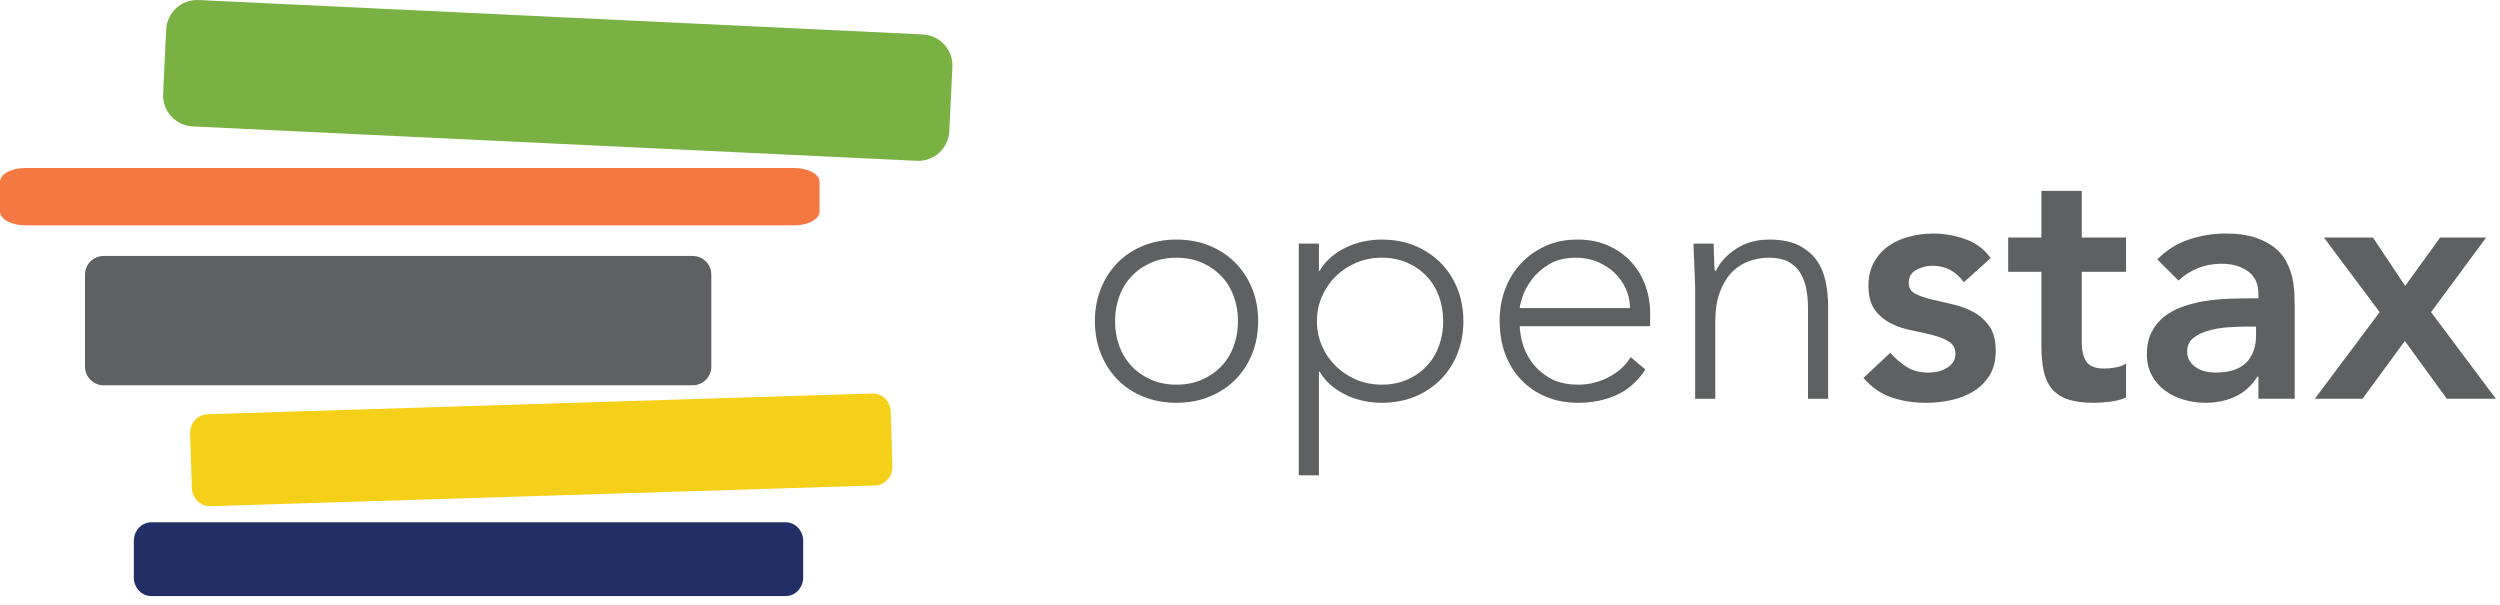
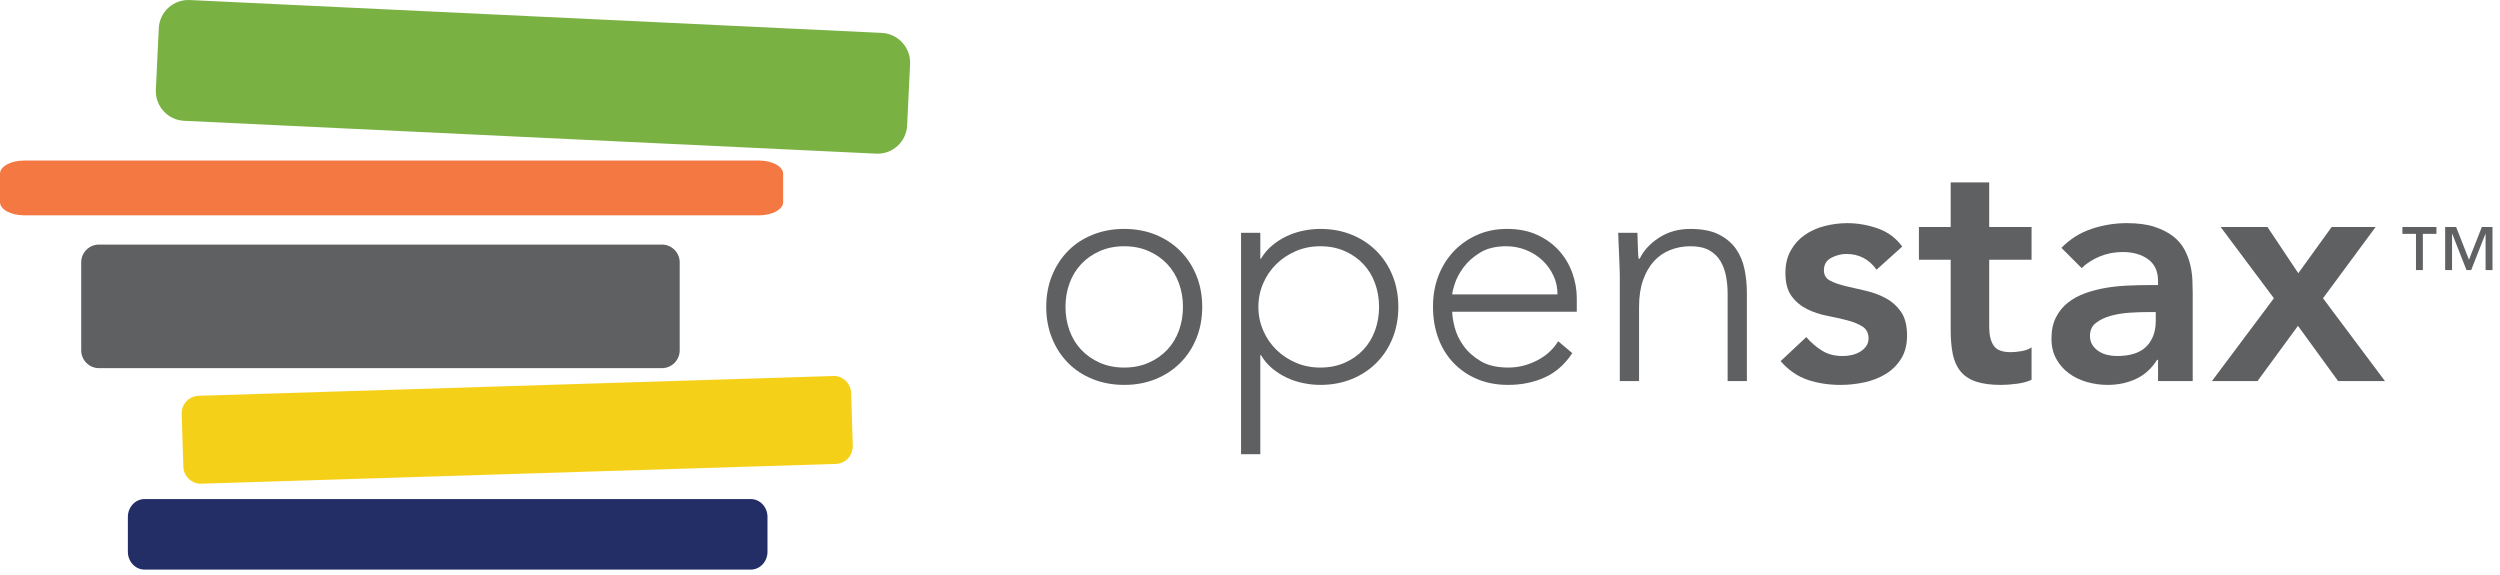
- <svg xmlns="http://www.w3.org/2000/svg" width="100%" height="100%" viewBox="0 0 215 52" version="1.1" xml:space="preserve" style="fill-rule:evenodd;clip-rule:evenodd;stroke-linejoin:round;stroke-miterlimit:1.414;">
+ <svg xmlns="http://www.w3.org/2000/svg" width="100%" height="100%" viewBox="0 0 300 69" version="1.1" xml:space="preserve" style="fill-rule:evenodd;clip-rule:evenodd;stroke-linejoin:round;stroke-miterlimit:1.414;">
  <g>
-     <path d="M94.162,27.622c0,-1.02 0.173,-1.96 0.519,-2.816c0.347,-0.856 0.828,-1.598 1.444,-2.225c0.617,-0.625 1.358,-1.111 2.225,-1.459c0.866,-0.347 1.81,-0.519 2.83,-0.519c1.021,0 1.959,0.172 2.816,0.519c0.858,0.348 1.599,0.834 2.225,1.459c0.625,0.626 1.112,1.368 1.459,2.225c0.347,0.856 0.52,1.796 0.52,2.816c0,1.021 -0.173,1.96 -0.52,2.816c-0.347,0.859 -0.833,1.6 -1.459,2.225c-0.626,0.627 -1.368,1.113 -2.225,1.458c-0.857,0.347 -1.795,0.52 -2.816,0.52c-1.02,0 -1.964,-0.173 -2.829,-0.52c-0.868,-0.345 -1.609,-0.831 -2.226,-1.458c-0.616,-0.625 -1.097,-1.366 -1.444,-2.225c-0.346,-0.856 -0.519,-1.795 -0.519,-2.816ZM95.894,27.622c-0.001,0.751 0.121,1.459 0.362,2.122c0.24,0.666 0.592,1.243 1.054,1.735c0.462,0.49 1.02,0.88 1.675,1.169c0.655,0.289 1.387,0.433 2.196,0.433c0.809,0 1.54,-0.144 2.195,-0.433c0.654,-0.289 1.213,-0.679 1.675,-1.169c0.464,-0.492 0.814,-1.069 1.055,-1.735c0.241,-0.663 0.361,-1.371 0.361,-2.122c0,-0.75 -0.12,-1.459 -0.361,-2.123c-0.241,-0.664 -0.591,-1.242 -1.055,-1.734c-0.461,-0.491 -1.02,-0.88 -1.675,-1.169c-0.655,-0.289 -1.386,-0.433 -2.195,-0.433c-0.809,0 -1.541,0.144 -2.196,0.433c-0.655,0.289 -1.213,0.678 -1.675,1.169c-0.462,0.492 -0.814,1.07 -1.054,1.734c-0.241,0.664 -0.362,1.373 -0.362,2.123Z" style="fill:#5f6062;fill-rule:nonzero;" />
-     <path d="M111.696,20.95l1.733,0l-0.001,2.339l0.058,0c0.27,-0.463 0.606,-0.862 1.01,-1.198c0.405,-0.338 0.843,-0.616 1.315,-0.839c0.472,-0.221 0.968,-0.385 1.488,-0.491c0.521,-0.106 1.03,-0.158 1.532,-0.158c1.02,0 1.959,0.172 2.817,0.519c0.856,0.348 1.597,0.834 2.224,1.459c0.625,0.626 1.112,1.368 1.458,2.225c0.347,0.856 0.521,1.796 0.521,2.816c0,1.021 -0.174,1.96 -0.521,2.816c-0.346,0.859 -0.832,1.6 -1.458,2.225c-0.627,0.627 -1.368,1.113 -2.224,1.458c-0.857,0.347 -1.797,0.52 -2.816,0.52c-0.503,0 -1.012,-0.052 -1.533,-0.159c-0.52,-0.106 -1.016,-0.268 -1.488,-0.49c-0.471,-0.222 -0.909,-0.501 -1.314,-0.837c-0.405,-0.336 -0.741,-0.737 -1.011,-1.198l-0.058,0l0,8.923l-1.733,0l0,-19.93l0.001,0ZM113.255,27.622c0,0.751 0.144,1.459 0.433,2.122c0.288,0.666 0.683,1.243 1.183,1.735c0.501,0.49 1.089,0.88 1.762,1.169c0.674,0.289 1.406,0.433 2.197,0.433c0.808,0 1.54,-0.144 2.194,-0.433c0.655,-0.289 1.213,-0.679 1.674,-1.169c0.464,-0.492 0.814,-1.069 1.056,-1.735c0.24,-0.663 0.361,-1.371 0.361,-2.122c0,-0.75 -0.121,-1.459 -0.361,-2.123c-0.242,-0.664 -0.592,-1.242 -1.056,-1.734c-0.46,-0.491 -1.019,-0.88 -1.674,-1.169c-0.654,-0.289 -1.386,-0.433 -2.194,-0.433c-0.791,0 -1.523,0.144 -2.197,0.433c-0.673,0.289 -1.261,0.678 -1.762,1.169c-0.501,0.492 -0.896,1.07 -1.183,1.734c-0.289,0.664 -0.433,1.373 -0.433,2.123Z" style="fill:#5f6062;fill-rule:nonzero;" />
-     <path d="M141.506,31.781c-0.675,1.022 -1.507,1.754 -2.499,2.196c-0.991,0.444 -2.085,0.664 -3.279,0.664c-1.02,0 -1.945,-0.173 -2.773,-0.52c-0.828,-0.345 -1.54,-0.831 -2.136,-1.458c-0.598,-0.625 -1.056,-1.366 -1.373,-2.225c-0.317,-0.856 -0.477,-1.805 -0.477,-2.845c0,-1 0.164,-1.927 0.491,-2.773c0.328,-0.848 0.789,-1.584 1.387,-2.211c0.597,-0.625 1.3,-1.116 2.108,-1.472c0.809,-0.357 1.704,-0.535 2.686,-0.535c1.021,0 1.921,0.178 2.702,0.535c0.78,0.356 1.434,0.828 1.964,1.415c0.529,0.587 0.929,1.255 1.199,2.008c0.27,0.75 0.404,1.512 0.404,2.283l0,1.211l-11.208,0c0,0.366 0.072,0.835 0.217,1.401c0.145,0.569 0.409,1.123 0.794,1.662c0.385,0.539 0.901,1 1.545,1.385c0.645,0.387 1.479,0.578 2.499,0.578c0.885,0 1.743,-0.212 2.571,-0.635c0.827,-0.423 1.464,-1.001 1.907,-1.734l1.271,1.07ZM140.176,26.495c0,-0.597 -0.12,-1.155 -0.36,-1.675c-0.242,-0.52 -0.568,-0.977 -0.983,-1.373c-0.415,-0.394 -0.904,-0.708 -1.472,-0.938c-0.569,-0.232 -1.17,-0.346 -1.805,-0.346c-0.944,0 -1.73,0.192 -2.356,0.576c-0.625,0.387 -1.121,0.828 -1.487,1.329c-0.365,0.502 -0.626,0.987 -0.78,1.459c-0.155,0.472 -0.232,0.795 -0.232,0.967l9.475,0l0,0.001Z" style="fill:#5f6062;fill-rule:nonzero;" />
-     <path d="M145.781,24.705c0,-0.25 -0.01,-0.553 -0.029,-0.91c-0.019,-0.357 -0.034,-0.717 -0.043,-1.083c-0.01,-0.366 -0.024,-0.708 -0.044,-1.026c-0.019,-0.318 -0.028,-0.563 -0.028,-0.736l1.732,0c0.02,0.501 0.034,0.982 0.044,1.444c0.01,0.463 0.033,0.761 0.072,0.896l0.087,0c0.347,-0.732 0.924,-1.363 1.733,-1.892c0.808,-0.53 1.752,-0.795 2.83,-0.795c1.041,0 1.887,0.165 2.543,0.491c0.654,0.328 1.17,0.756 1.545,1.285c0.376,0.53 0.636,1.142 0.781,1.835c0.143,0.693 0.216,1.406 0.216,2.137l0,7.944l-1.733,0l0,-7.857c0,-0.54 -0.049,-1.064 -0.144,-1.574c-0.097,-0.511 -0.266,-0.968 -0.506,-1.372c-0.242,-0.405 -0.578,-0.727 -1.011,-0.968c-0.433,-0.241 -0.996,-0.361 -1.69,-0.361c-0.635,0 -1.238,0.11 -1.805,0.333c-0.569,0.221 -1.06,0.558 -1.473,1.01c-0.414,0.453 -0.741,1.021 -0.982,1.705c-0.242,0.683 -0.362,1.488 -0.362,2.412l0,6.672l-1.733,0l0,-9.59l0,0Z" style="fill:#5f6062;fill-rule:nonzero;" />
-     <path d="M168.89,24.272c-0.675,-0.944 -1.579,-1.416 -2.715,-1.416c-0.463,0 -0.916,0.115 -1.358,0.346c-0.443,0.231 -0.665,0.607 -0.665,1.126c0,0.423 0.183,0.733 0.549,0.925c0.366,0.192 0.828,0.357 1.386,0.492c0.559,0.135 1.161,0.274 1.807,0.418c0.644,0.145 1.246,0.365 1.805,0.665c0.559,0.298 1.02,0.708 1.386,1.227c0.366,0.521 0.549,1.233 0.549,2.138c0,0.829 -0.178,1.526 -0.534,2.095c-0.357,0.569 -0.819,1.026 -1.387,1.372c-0.568,0.347 -1.208,0.597 -1.92,0.752c-0.713,0.153 -1.424,0.23 -2.138,0.23c-1.079,0 -2.07,-0.154 -2.976,-0.461c-0.905,-0.308 -1.714,-0.867 -2.425,-1.677l2.309,-2.165c0.443,0.501 0.921,0.909 1.431,1.227c0.509,0.318 1.132,0.477 1.863,0.477c0.25,0 0.511,-0.028 0.779,-0.085c0.27,-0.059 0.52,-0.155 0.752,-0.289c0.232,-0.135 0.418,-0.304 0.564,-0.506c0.144,-0.203 0.216,-0.438 0.216,-0.708c0,-0.481 -0.183,-0.837 -0.548,-1.068c-0.367,-0.233 -0.828,-0.42 -1.387,-0.564c-0.559,-0.144 -1.161,-0.279 -1.805,-0.405c-0.646,-0.124 -1.248,-0.327 -1.806,-0.606c-0.558,-0.279 -1.021,-0.669 -1.388,-1.17c-0.365,-0.501 -0.547,-1.194 -0.547,-2.079c0,-0.771 0.159,-1.44 0.476,-2.009c0.316,-0.568 0.737,-1.035 1.256,-1.401c0.52,-0.365 1.116,-0.635 1.791,-0.808c0.674,-0.174 1.359,-0.261 2.052,-0.261c0.925,0 1.839,0.159 2.744,0.477c0.904,0.318 1.636,0.862 2.195,1.632l-2.311,2.079l0,0Z" style="fill:#5f6062;fill-rule:nonzero;" />
-     <path d="M172.703,23.375l0,-2.946l2.859,0l0,-4.015l3.467,0l0,4.015l3.811,0l0,2.946l-3.811,0l0,6.068c0,0.693 0.129,1.243 0.39,1.645c0.258,0.405 0.774,0.607 1.545,0.607c0.308,0 0.644,-0.033 1.011,-0.1c0.365,-0.068 0.655,-0.179 0.865,-0.333l0,2.918c-0.364,0.174 -0.812,0.292 -1.342,0.361c-0.53,0.068 -0.996,0.101 -1.401,0.101c-0.925,0 -1.68,-0.101 -2.268,-0.303c-0.588,-0.201 -1.049,-0.51 -1.387,-0.924c-0.336,-0.413 -0.568,-0.929 -0.692,-1.546c-0.126,-0.616 -0.188,-1.33 -0.188,-2.137l0,-6.357l-2.859,0l0,0Z" style="fill:#5f6062;fill-rule:nonzero;" />
-     <path d="M194.222,32.389l-0.084,0c-0.504,0.79 -1.138,1.361 -1.908,1.719c-0.771,0.355 -1.618,0.533 -2.543,0.533c-0.635,0 -1.256,-0.085 -1.863,-0.26c-0.607,-0.173 -1.147,-0.433 -1.617,-0.779c-0.472,-0.346 -0.853,-0.779 -1.141,-1.3c-0.288,-0.521 -0.434,-1.127 -0.434,-1.819c0,-0.751 0.135,-1.393 0.404,-1.921c0.27,-0.53 0.63,-0.973 1.085,-1.33c0.452,-0.356 0.975,-0.639 1.574,-0.853c0.596,-0.211 1.218,-0.37 1.862,-0.477c0.646,-0.104 1.296,-0.172 1.951,-0.2c0.655,-0.03 1.271,-0.044 1.848,-0.044l0.867,0l0,-0.375c0,-0.867 -0.299,-1.518 -0.895,-1.95c-0.598,-0.435 -1.358,-0.651 -2.283,-0.651c-0.732,0 -1.416,0.131 -2.051,0.391c-0.635,0.26 -1.184,0.611 -1.645,1.054l-1.822,-1.82c0.772,-0.789 1.672,-1.357 2.703,-1.704c1.03,-0.347 2.094,-0.521 3.191,-0.521c0.982,0 1.811,0.112 2.484,0.332c0.676,0.223 1.233,0.507 1.675,0.853c0.443,0.347 0.786,0.747 1.027,1.199c0.239,0.453 0.413,0.909 0.519,1.372c0.106,0.462 0.169,0.91 0.188,1.343c0.019,0.433 0.029,0.813 0.029,1.141l0,7.972l-3.12,0l0,-1.905l-0.001,0l0,0ZM194.02,28.085l-0.722,0c-0.481,0 -1.02,0.019 -1.618,0.058c-0.597,0.038 -1.161,0.131 -1.689,0.273c-0.53,0.146 -0.978,0.357 -1.344,0.636c-0.367,0.281 -0.549,0.669 -0.549,1.17c0,0.328 0.072,0.601 0.217,0.824c0.144,0.222 0.332,0.409 0.563,0.563c0.231,0.152 0.492,0.265 0.78,0.332c0.29,0.068 0.578,0.101 0.866,0.101c1.194,0 2.076,-0.283 2.644,-0.852c0.567,-0.567 0.852,-1.344 0.852,-2.327l0,-0.778l0,0Z" style="fill:#5f6062;fill-rule:nonzero;" />
-     <path d="M204.651,26.843l-4.796,-6.414l4.217,0l2.774,4.161l3.004,-4.161l3.957,0l-4.737,6.414l5.576,7.451l-4.218,0l-3.611,-4.967l-3.641,4.967l-4.101,0l5.576,-7.451l0,0Z" style="fill:#5f6062;fill-rule:nonzero;" />
+     <g>
+       <path d="M125.549,36.829c0,-1.36 0.231,-2.613 0.693,-3.755c0.462,-1.141 1.104,-2.13 1.925,-2.966c0.822,-0.834 1.81,-1.482 2.967,-1.945c1.154,-0.463 2.412,-0.693 3.773,-0.693c1.361,0 2.612,0.23 3.755,0.693c1.143,0.463 2.131,1.111 2.966,1.945c0.833,0.835 1.483,1.824 1.945,2.966c0.463,1.142 0.693,2.395 0.693,3.755c0,1.362 -0.23,2.613 -0.693,3.755c-0.462,1.145 -1.111,2.133 -1.945,2.966c-0.835,0.836 -1.824,1.484 -2.966,1.945c-1.143,0.462 -2.394,0.693 -3.755,0.693c-1.361,0 -2.619,-0.231 -3.773,-0.693c-1.157,-0.461 -2.145,-1.109 -2.967,-1.945c-0.822,-0.833 -1.463,-1.821 -1.925,-2.966c-0.462,-1.142 -0.693,-2.393 -0.693,-3.755ZM127.858,36.829c0,1.002 0.162,1.946 0.483,2.83c0.321,0.888 0.79,1.657 1.406,2.313c0.615,0.653 1.36,1.173 2.233,1.558c0.873,0.386 1.849,0.578 2.928,0.578c1.078,0 2.053,-0.192 2.926,-0.578c0.873,-0.385 1.618,-0.905 2.234,-1.558c0.618,-0.656 1.085,-1.425 1.407,-2.313c0.321,-0.885 0.481,-1.829 0.481,-2.83c0,-1 -0.16,-1.945 -0.481,-2.831c-0.322,-0.885 -0.789,-1.656 -1.407,-2.312c-0.615,-0.654 -1.36,-1.173 -2.234,-1.558c-0.873,-0.386 -1.848,-0.578 -2.926,-0.578c-1.079,0 -2.055,0.192 -2.928,0.578c-0.873,0.385 -1.617,0.904 -2.233,1.558c-0.616,0.656 -1.085,1.427 -1.406,2.312c-0.321,0.886 -0.483,1.831 -0.483,2.831Z" style="fill:#5f6062;fill-rule:nonzero;" />
+       <path d="M148.928,27.933l2.31,0l0,3.119l0.076,0c0.361,-0.617 0.809,-1.149 1.348,-1.598c0.54,-0.45 1.124,-0.821 1.753,-1.118c0.629,-0.295 1.291,-0.513 1.984,-0.655c0.694,-0.141 1.373,-0.211 2.043,-0.211c1.359,0 2.611,0.23 3.755,0.693c1.141,0.463 2.13,1.111 2.966,1.945c0.833,0.835 1.482,1.824 1.944,2.966c0.462,1.142 0.694,2.395 0.694,3.755c0,1.362 -0.232,2.613 -0.694,3.755c-0.462,1.145 -1.11,2.133 -1.944,2.966c-0.836,0.836 -1.825,1.484 -2.966,1.945c-1.143,0.462 -2.396,0.693 -3.755,0.693c-0.67,0 -1.349,-0.07 -2.043,-0.212c-0.693,-0.141 -1.355,-0.358 -1.984,-0.653c-0.629,-0.296 -1.213,-0.668 -1.753,-1.116c-0.539,-0.449 -0.987,-0.983 -1.348,-1.598l-0.077,0l0,11.898l-2.31,0l0,-26.574ZM151.006,36.829c0,1.002 0.193,1.946 0.578,2.83c0.384,0.888 0.911,1.657 1.578,2.313c0.667,0.653 1.451,1.173 2.349,1.558c0.899,0.386 1.874,0.578 2.929,0.578c1.078,0 2.053,-0.192 2.926,-0.578c0.873,-0.385 1.617,-0.905 2.232,-1.558c0.618,-0.656 1.085,-1.425 1.407,-2.313c0.321,-0.885 0.482,-1.829 0.482,-2.83c0,-1 -0.161,-1.945 -0.482,-2.831c-0.322,-0.885 -0.789,-1.656 -1.407,-2.312c-0.614,-0.654 -1.359,-1.173 -2.232,-1.558c-0.873,-0.386 -1.849,-0.578 -2.926,-0.578c-1.055,0 -2.03,0.192 -2.929,0.578c-0.898,0.385 -1.682,0.904 -2.349,1.558c-0.668,0.656 -1.195,1.427 -1.578,2.312c-0.385,0.886 -0.578,1.831 -0.578,2.831Z" style="fill:#5f6062;fill-rule:nonzero;" />
+       <path d="M188.675,42.375c-0.9,1.362 -2.01,2.338 -3.332,2.928c-1.322,0.591 -2.78,0.885 -4.372,0.885c-1.36,0 -2.593,-0.231 -3.697,-0.693c-1.105,-0.461 -2.054,-1.109 -2.849,-1.945c-0.797,-0.833 -1.407,-1.821 -1.83,-2.966c-0.423,-1.141 -0.636,-2.407 -0.636,-3.793c0,-1.334 0.218,-2.57 0.654,-3.698c0.438,-1.13 1.053,-2.112 1.85,-2.948c0.796,-0.833 1.733,-1.488 2.811,-1.963c1.078,-0.475 2.272,-0.713 3.581,-0.713c1.361,0 2.561,0.237 3.602,0.713c1.04,0.475 1.912,1.104 2.619,1.887c0.705,0.783 1.239,1.674 1.599,2.677c0.36,1.001 0.539,2.016 0.539,3.044l0,1.615l-14.945,0c0,0.488 0.096,1.113 0.29,1.868c0.193,0.759 0.545,1.498 1.059,2.216c0.513,0.719 1.201,1.334 2.06,1.847c0.86,0.516 1.971,0.77 3.332,0.77c1.18,0 2.323,-0.282 3.427,-0.846c1.103,-0.564 1.952,-1.335 2.543,-2.312l1.695,1.427ZM186.902,35.326c0,-0.796 -0.161,-1.54 -0.481,-2.233c-0.322,-0.693 -0.757,-1.303 -1.31,-1.83c-0.553,-0.526 -1.206,-0.944 -1.963,-1.251c-0.759,-0.309 -1.56,-0.462 -2.407,-0.462c-1.259,0 -2.306,0.256 -3.141,0.769c-0.834,0.515 -1.495,1.104 -1.983,1.772c-0.487,0.669 -0.835,1.316 -1.04,1.945c-0.206,0.629 -0.309,1.06 -0.309,1.289l12.634,0l0,0.001Z" style="fill:#5f6062;fill-rule:nonzero;" />
+       <path d="M194.375,32.94c0,-0.334 -0.013,-0.738 -0.039,-1.214c-0.025,-0.475 -0.045,-0.955 -0.058,-1.444c-0.013,-0.488 -0.032,-0.944 -0.058,-1.367c-0.026,-0.424 -0.038,-0.751 -0.038,-0.982l2.31,0c0.026,0.668 0.045,1.309 0.058,1.926c0.014,0.617 0.045,1.014 0.097,1.194l0.115,0c0.463,-0.976 1.233,-1.817 2.311,-2.523c1.078,-0.706 2.337,-1.059 3.774,-1.059c1.387,0 2.516,0.219 3.391,0.654c0.871,0.437 1.559,1.008 2.059,1.714c0.502,0.706 0.848,1.522 1.041,2.446c0.191,0.924 0.288,1.875 0.288,2.85l0,10.591l-2.31,0l0,-10.476c0,-0.719 -0.065,-1.418 -0.192,-2.098c-0.129,-0.681 -0.355,-1.291 -0.675,-1.83c-0.322,-0.539 -0.77,-0.969 -1.347,-1.29c-0.578,-0.322 -1.329,-0.482 -2.254,-0.482c-0.847,0 -1.651,0.147 -2.407,0.444c-0.758,0.295 -1.413,0.744 -1.964,1.347c-0.552,0.604 -0.988,1.362 -1.309,2.273c-0.322,0.911 -0.482,1.984 -0.482,3.216l0,8.896l-2.311,0l0,-12.786l0,0Z" style="fill:#5f6062;fill-rule:nonzero;" />
+       <path d="M225.186,32.362c-0.899,-1.258 -2.105,-1.887 -3.619,-1.887c-0.617,0 -1.222,0.153 -1.811,0.461c-0.591,0.308 -0.886,0.809 -0.886,1.501c0,0.564 0.243,0.977 0.731,1.234c0.489,0.256 1.104,0.476 1.849,0.655c0.745,0.18 1.547,0.366 2.409,0.558c0.859,0.193 1.661,0.487 2.406,0.886c0.746,0.398 1.361,0.944 1.849,1.637c0.488,0.694 0.732,1.644 0.732,2.85c0,1.105 -0.238,2.035 -0.713,2.794c-0.475,0.758 -1.091,1.367 -1.849,1.829c-0.757,0.462 -1.611,0.796 -2.56,1.002c-0.951,0.204 -1.899,0.307 -2.851,0.307c-1.438,0 -2.76,-0.205 -3.967,-0.615c-1.207,-0.41 -2.286,-1.156 -3.234,-2.235l3.079,-2.887c0.591,0.668 1.228,1.212 1.908,1.636c0.679,0.424 1.509,0.636 2.484,0.636c0.333,0 0.681,-0.038 1.039,-0.114c0.36,-0.078 0.693,-0.206 1.002,-0.385c0.309,-0.18 0.558,-0.405 0.752,-0.675c0.192,-0.27 0.288,-0.583 0.288,-0.944c0,-0.641 -0.244,-1.116 -0.731,-1.423c-0.489,-0.311 -1.104,-0.561 -1.849,-0.753c-0.745,-0.192 -1.548,-0.372 -2.407,-0.54c-0.861,-0.165 -1.664,-0.435 -2.408,-0.808c-0.744,-0.372 -1.361,-0.892 -1.85,-1.56c-0.487,-0.667 -0.73,-1.592 -0.73,-2.772c0,-1.028 0.212,-1.919 0.635,-2.678c0.422,-0.757 0.982,-1.38 1.675,-1.868c0.693,-0.487 1.488,-0.847 2.388,-1.078c0.898,-0.231 1.811,-0.348 2.735,-0.348c1.234,0 2.452,0.213 3.659,0.637c1.206,0.424 2.182,1.149 2.927,2.175l-3.082,2.772Z" style="fill:#5f6062;fill-rule:nonzero;" />
+       <path d="M230.27,31.167l0,-3.929l3.813,0l0,-5.353l4.622,0l0,5.353l5.082,0l0,3.929l-5.082,0l0,8.09c0,0.924 0.173,1.657 0.52,2.194c0.345,0.54 1.033,0.809 2.06,0.809c0.411,0 0.859,-0.044 1.348,-0.134c0.487,-0.09 0.873,-0.238 1.154,-0.444l0,3.891c-0.486,0.232 -1.083,0.39 -1.79,0.481c-0.707,0.091 -1.328,0.135 -1.868,0.135c-1.233,0 -2.24,-0.135 -3.024,-0.404c-0.784,-0.268 -1.399,-0.68 -1.849,-1.232c-0.448,-0.551 -0.757,-1.239 -0.923,-2.061c-0.168,-0.821 -0.25,-1.773 -0.25,-2.85l0,-8.475l-3.813,0l0,0Z" style="fill:#5f6062;fill-rule:nonzero;" />
+       <path d="M258.963,43.185l-0.113,0c-0.671,1.053 -1.517,1.815 -2.543,2.292c-1.028,0.474 -2.157,0.711 -3.391,0.711c-0.847,0 -1.675,-0.114 -2.484,-0.347c-0.809,-0.23 -1.529,-0.577 -2.156,-1.039c-0.63,-0.461 -1.137,-1.038 -1.521,-1.733c-0.385,-0.694 -0.579,-1.503 -0.579,-2.425c0,-1.002 0.18,-1.857 0.539,-2.562c0.36,-0.706 0.84,-1.297 1.446,-1.773c0.603,-0.474 1.301,-0.852 2.099,-1.137c0.795,-0.281 1.624,-0.493 2.483,-0.636c0.861,-0.139 1.728,-0.23 2.601,-0.267c0.873,-0.04 1.695,-0.059 2.464,-0.059l1.156,0l0,-0.5c0,-1.156 -0.398,-2.023 -1.193,-2.6c-0.798,-0.579 -1.811,-0.867 -3.044,-0.867c-0.976,0 -1.888,0.174 -2.735,0.521c-0.847,0.346 -1.578,0.814 -2.193,1.405l-2.429,-2.427c1.029,-1.052 2.229,-1.809 3.603,-2.271c1.374,-0.463 2.793,-0.695 4.255,-0.695c1.309,0 2.415,0.149 3.312,0.443c0.901,0.297 1.644,0.675 2.234,1.137c0.59,0.462 1.047,0.996 1.369,1.598c0.319,0.604 0.55,1.213 0.692,1.83c0.141,0.616 0.225,1.213 0.25,1.791c0.026,0.577 0.039,1.084 0.039,1.521l0,10.629l-4.16,0l0,-2.54l-0.001,0ZM258.693,37.447l-0.962,0c-0.642,0 -1.36,0.025 -2.158,0.077c-0.796,0.051 -1.547,0.174 -2.252,0.364c-0.706,0.194 -1.304,0.476 -1.791,0.848c-0.49,0.374 -0.733,0.892 -0.733,1.56c0,0.437 0.097,0.801 0.29,1.098c0.192,0.296 0.443,0.546 0.75,0.751c0.308,0.203 0.656,0.353 1.041,0.443c0.386,0.09 0.77,0.135 1.154,0.135c1.592,0 2.768,-0.378 3.526,-1.137c0.756,-0.756 1.135,-1.792 1.135,-3.102l0,-1.037Z" style="fill:#5f6062;fill-rule:nonzero;" />
+       <path d="M272.868,35.79l-6.394,-8.552l5.622,0l3.699,5.548l4.005,-5.548l5.276,0l-6.316,8.552l7.434,9.935l-5.624,0l-4.814,-6.623l-4.854,6.623l-5.469,0l7.435,-9.935Z" style="fill:#5f6062;fill-rule:nonzero;" />
+     </g>
+     <path d="M289.918,28.064l-1.631,0l0,-0.826l4.086,0l0,0.826l-1.63,0l0,4.342l-0.826,0l0,-4.342l0.001,0ZM293.418,27.238l1.318,0l1.54,3.926l1.545,-3.926l1.277,0l0,5.168l-0.828,0l0,-4.342l-0.021,0l-1.708,4.342l-0.563,0l-1.707,-4.342l-0.026,0l0,4.342l-0.826,0l0,-5.168l-0.001,0Z" style="fill:#5f6163;fill-rule:nonzero;" />
  </g>
-   <path d="M81.642,11.288c-0.069,1.473 -1.317,2.613 -2.792,2.541l-62.289,-2.957c-1.47,-0.074 -2.605,-1.327 -2.534,-2.796l0.264,-5.531c0.065,-1.474 1.319,-2.612 2.787,-2.542l62.288,2.959c1.471,0.073 2.61,1.324 2.541,2.797l-0.265,5.529l0,0Z" style="fill:#79b142;fill-rule:nonzero;" />
-   <path d="M61.173,31.529c0,0.889 -0.719,1.605 -1.604,1.605l-50.66,0c-0.882,0 -1.6,-0.715 -1.6,-1.605l0,-7.92c0,-0.882 0.717,-1.597 1.6,-1.597l50.66,0c0.885,0 1.604,0.715 1.604,1.597l0,7.92Z" style="fill:#5f6062;fill-rule:nonzero;" />
-   <path d="M76.749,40.098c0.028,0.881 -0.64,1.623 -1.497,1.653l-57.155,1.782c-0.852,0.024 -1.57,-0.673 -1.598,-1.555l-0.148,-4.704c-0.029,-0.885 0.646,-1.622 1.503,-1.652l57.153,-1.782c0.856,-0.028 1.571,0.671 1.598,1.552l0.144,4.706Z" style="fill:#f5d019;fill-rule:nonzero;" />
-   <path d="M69.074,49.66c-0.001,0.884 -0.675,1.604 -1.504,1.604l-54.56,0c-0.828,0 -1.502,-0.72 -1.502,-1.604l0,-3.143c0,-0.882 0.674,-1.602 1.502,-1.602l54.56,0c0.829,0 1.504,0.72 1.504,1.602l0,3.143Z" style="fill:#232e66;fill-rule:nonzero;" />
-   <path d="M70.481,18.196c0,0.65 -0.972,1.183 -2.162,1.183l-66.161,0c-1.19,0 -2.158,-0.533 -2.158,-1.183l0,-2.564c0,-0.651 0.968,-1.182 2.158,-1.182l66.161,0c1.19,0 2.162,0.531 2.162,1.182l0,2.564Z" style="fill:#f47842;fill-rule:nonzero;" />
+   <g>
+     <path d="M108.856,15.051c-0.092,1.963 -1.756,3.484 -3.723,3.387l-83.052,-3.942c-1.96,-0.099 -3.473,-1.769 -3.379,-3.728l0.352,-7.375c0.087,-1.965 1.759,-3.483 3.716,-3.389l83.051,3.945c1.961,0.097 3.48,1.765 3.389,3.73l-0.354,7.372Z" style="fill:#79b142;fill-rule:nonzero;" />
+     <path d="M81.564,42.039c0,1.185 -0.959,2.139 -2.138,2.139l-67.547,0c-1.176,0 -2.134,-0.953 -2.134,-2.139l0,-10.56c0,-1.176 0.957,-2.13 2.134,-2.13l67.547,0c1.179,0 2.138,0.954 2.138,2.13l0,10.56Z" style="fill:#5f6062;fill-rule:nonzero;" />
+     <path d="M102.332,53.464c0.038,1.175 -0.853,2.164 -1.996,2.204l-76.206,2.376c-1.137,0.032 -2.094,-0.898 -2.131,-2.073l-0.198,-6.273c-0.038,-1.179 0.861,-2.162 2.004,-2.202l76.204,-2.376c1.141,-0.038 2.095,0.894 2.131,2.069l0.192,6.275Z" style="fill:#f5d019;fill-rule:nonzero;" />
+     <path d="M92.099,66.213c-0.001,1.179 -0.9,2.139 -2.006,2.139l-72.746,0c-1.104,0 -2.003,-0.96 -2.003,-2.139l0,-4.191c0,-1.175 0.899,-2.135 2.003,-2.135l72.746,0c1.106,0 2.005,0.959 2.005,2.135l0.001,4.191Z" style="fill:#232e66;fill-rule:nonzero;" />
+     <path d="M93.975,24.261c0,0.867 -1.296,1.578 -2.883,1.578l-88.215,0c-1.586,0 -2.877,-0.711 -2.877,-1.578l0,-3.418c0,-0.869 1.291,-1.576 2.877,-1.576l88.215,0c1.587,0 2.883,0.707 2.883,1.576l0,3.418Z" style="fill:#f47842;fill-rule:nonzero;" />
+   </g>
</svg>
